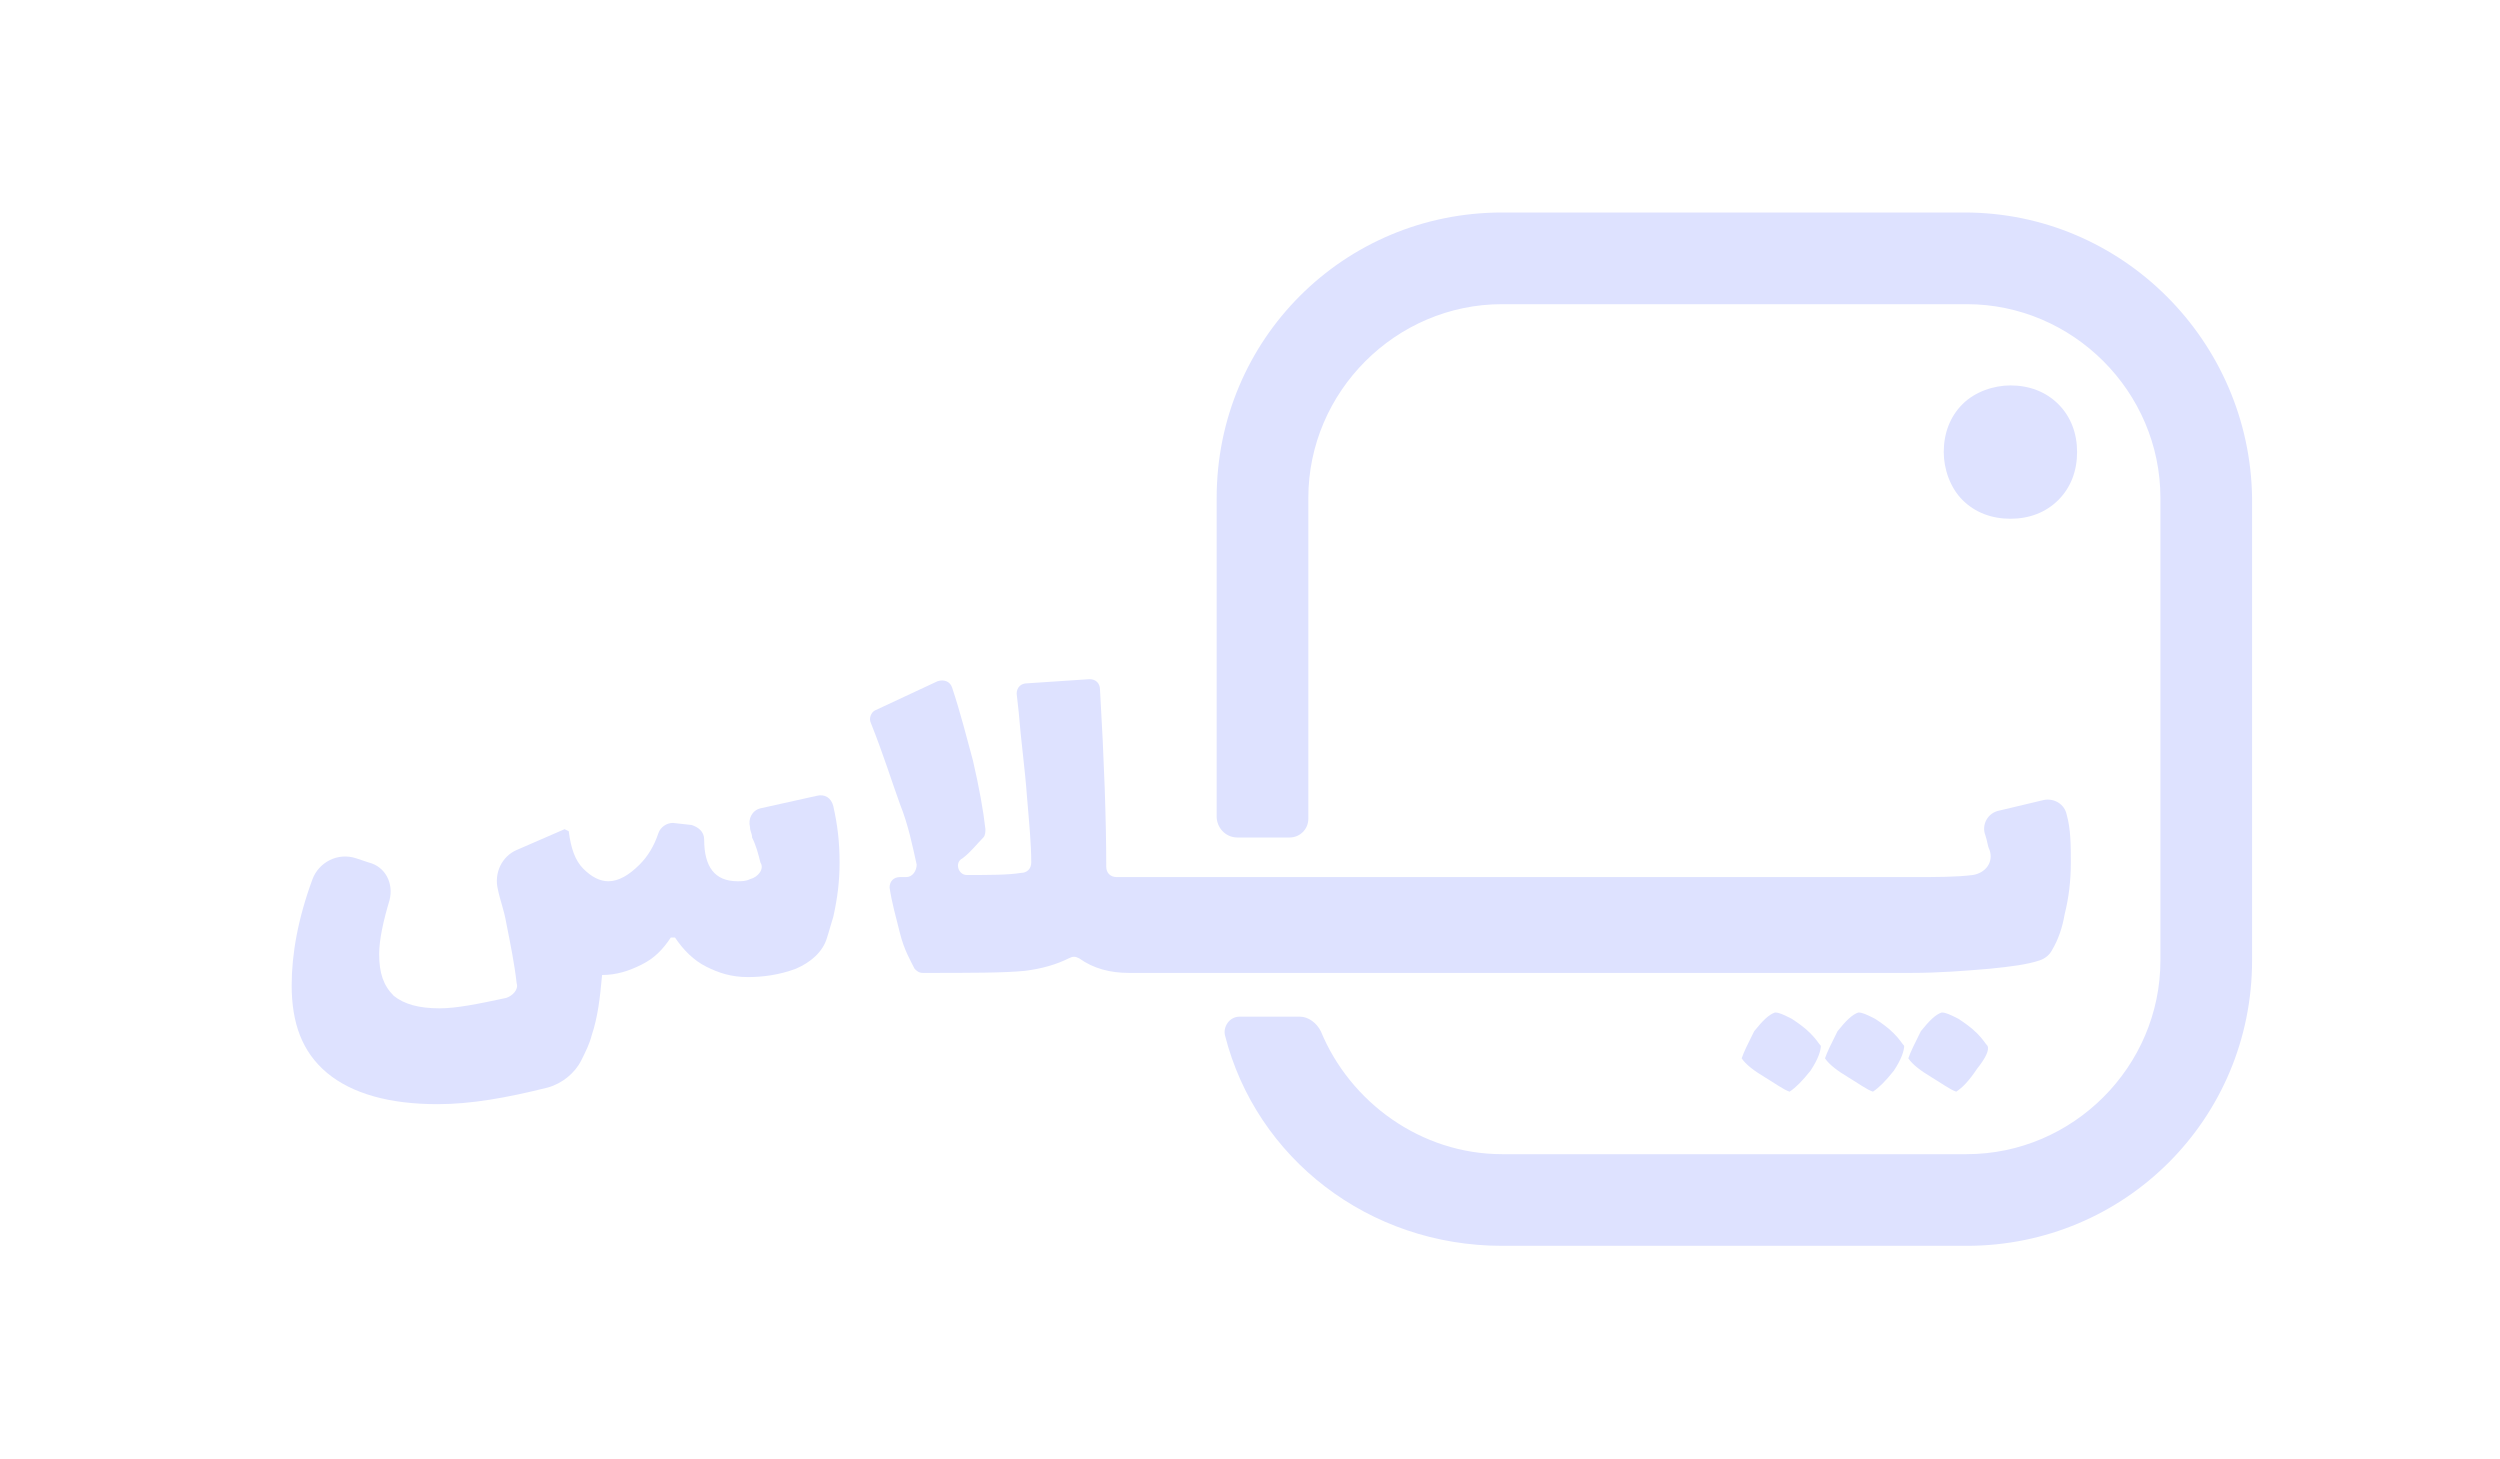
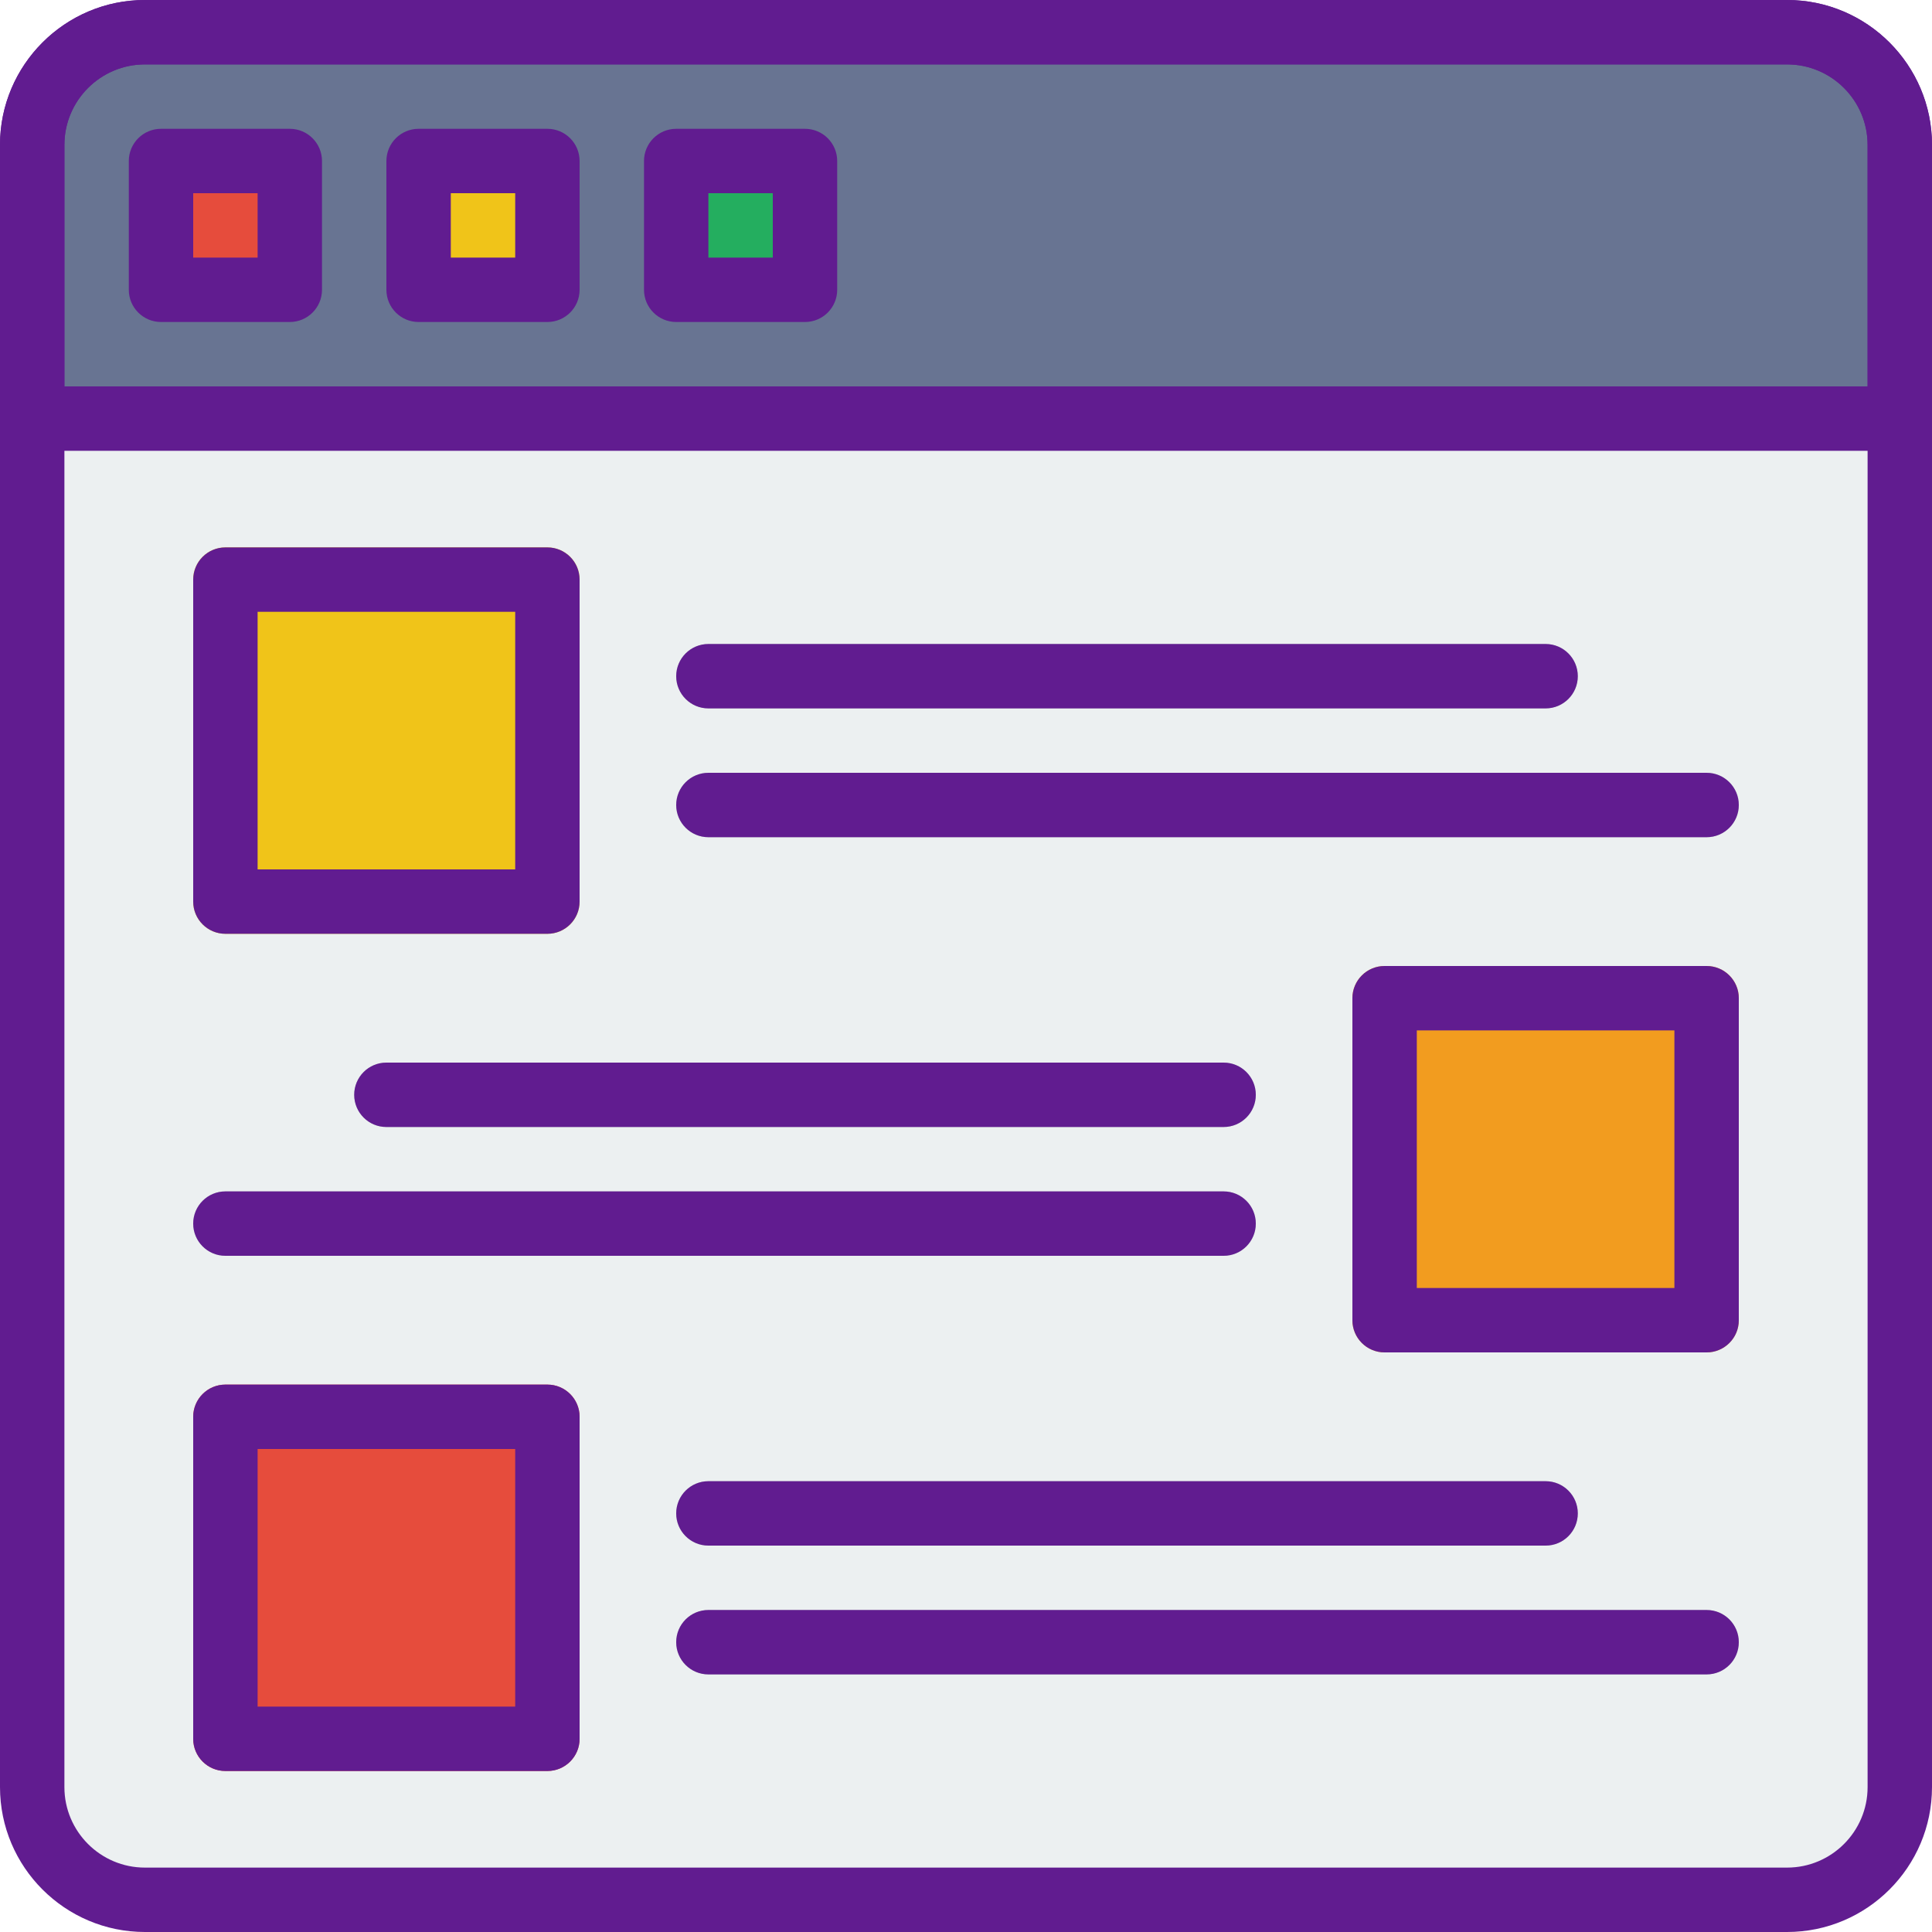
- <svg xmlns="http://www.w3.org/2000/svg" version="1.0" id="Capa_1" x="0px" y="0px" viewBox="0 0 120 70" style="enable-background:new 0 0 120 70;" xml:space="preserve">
-   <style type="text/css">
- 	.st0{fill:#DEE2FF;}
- </style>
-   <path class="st0" d="M40.3,41.4c0,0.9-0.1,1.7-0.3,2.6c-0.1,0.3-0.2,0.7-0.3,1c-0.2,0.7-0.8,1.2-1.5,1.5c-0.8,0.3-1.6,0.4-2.3,0.4  c-0.8,0-1.4-0.2-2-0.5s-1.1-0.8-1.5-1.4h-0.2c-0.4,0.6-0.8,1-1.4,1.3s-1.2,0.5-1.9,0.5l0,0c-0.1,1.1-0.2,2-0.5,2.9  c-0.1,0.4-0.3,0.8-0.5,1.2c-0.3,0.6-0.9,1.1-1.6,1.3c-2,0.5-3.7,0.8-5.3,0.8c-2.3,0-4.1-0.5-5.3-1.5S14,49.1,14,47.3  c0-1.5,0.3-3.2,1-5.1c0.3-0.8,1.2-1.3,2.1-1l0.6,0.2c0.8,0.2,1.2,1,1,1.8c-0.3,1-0.5,1.9-0.5,2.6c0,0.9,0.2,1.5,0.7,2  c0.5,0.4,1.2,0.6,2.2,0.6c0.8,0,1.8-0.2,3.2-0.5c0.3-0.1,0.6-0.4,0.5-0.7c-0.1-0.9-0.3-1.9-0.5-2.9c-0.1-0.6-0.3-1.1-0.4-1.6  c-0.2-0.8,0.2-1.6,0.9-1.9l2.3-1l0.2,0.1c0.1,0.8,0.3,1.4,0.7,1.8c0.4,0.4,0.8,0.6,1.2,0.6c0.5,0,1-0.3,1.5-0.8  c0.4-0.4,0.7-0.9,0.9-1.5c0.1-0.3,0.4-0.5,0.7-0.5l0.9,0.1c0.3,0.1,0.6,0.3,0.6,0.7l0,0c0,1.3,0.5,2,1.6,2c0.2,0,0.4,0,0.6-0.1  c0.4-0.1,0.7-0.5,0.5-0.8c-0.1-0.4-0.2-0.8-0.4-1.2c0-0.2-0.1-0.3-0.1-0.5c-0.1-0.4,0.1-0.8,0.5-0.9l2.7-0.6  c0.4-0.1,0.7,0.1,0.8,0.5C40.2,39.6,40.3,40.4,40.3,41.4z" />
-   <path class="st0" d="M99.1,43.9c-0.1,0.6-0.3,1.2-0.6,1.7c-0.1,0.2-0.3,0.4-0.6,0.5c-0.6,0.2-1.4,0.3-2.4,0.4  c-1.2,0.1-2.4,0.2-3.8,0.2H87h-4.7l0,0h-4.7H73l0,0h-4.7h-4.7l0,0h-4.7h-4.7l0,0c-0.9,0-1.7-0.2-2.4-0.7c-0.2-0.1-0.3-0.1-0.5,0  c-0.6,0.3-1.3,0.5-2.1,0.6c-1,0.1-2.6,0.1-4.9,0.1c-0.2,0-0.3-0.1-0.4-0.2c-0.2-0.4-0.5-0.9-0.7-1.7s-0.4-1.5-0.5-2.2  c0-0.3,0.2-0.5,0.5-0.5h0.3c0.3,0,0.5-0.3,0.5-0.6c-0.2-0.9-0.4-1.9-0.8-2.9c-0.4-1.1-0.8-2.4-1.4-3.9c-0.1-0.2,0-0.5,0.2-0.6l3-1.4  c0.3-0.1,0.6,0,0.7,0.3c0.4,1.2,0.7,2.4,1,3.5c0.3,1.3,0.5,2.4,0.6,3.3c0,0.1,0,0.3-0.1,0.4c-0.3,0.3-0.6,0.7-1,1  C45.8,41.4,46,42,46.4,42c1.1,0,2,0,2.6-0.1c0.3,0,0.5-0.2,0.5-0.5c0-0.9-0.1-1.9-0.2-3.1c-0.1-1.4-0.3-2.8-0.4-4.1l-0.1-0.9  c0-0.3,0.2-0.5,0.5-0.5l3-0.2c0.3,0,0.5,0.2,0.5,0.5c0.2,3.4,0.3,6.3,0.3,8.5l0,0c0,0.3,0.2,0.5,0.5,0.5h0.5l0,0h4.7h4.7l0,0h4.7H73  l0,0h4.7h4.7l0,0h4.7h4.7c1.2,0,2.1,0,2.9-0.1c0.6-0.1,1-0.6,0.8-1.2c-0.1-0.2-0.1-0.4-0.2-0.7c-0.2-0.5,0.1-1.1,0.7-1.2l2.1-0.5  c0.5-0.1,1,0.2,1.1,0.7c0.2,0.7,0.2,1.5,0.2,2.3C99.4,42.3,99.3,43.1,99.1,43.9z" />
-   <path class="st0" d="M94.9,51.3c-0.4,0.6-0.7,0.9-1,1.1c-0.3-0.1-0.7-0.4-1.2-0.7s-0.9-0.6-1.1-0.9c0.1-0.3,0.3-0.7,0.6-1.3  c0.4-0.5,0.7-0.8,1-0.9c0.2,0,0.4,0.1,0.8,0.3c0.3,0.2,0.6,0.4,0.9,0.7s0.4,0.5,0.5,0.6C95.5,50.4,95.3,50.8,94.9,51.3z M89.9,52.4  c-0.3-0.1-0.7-0.4-1.2-0.7s-0.9-0.6-1.1-0.9c0.1-0.3,0.3-0.7,0.6-1.3c0.4-0.5,0.7-0.8,1-0.9c0.2,0,0.4,0.1,0.8,0.3  c0.3,0.2,0.6,0.4,0.9,0.7s0.4,0.5,0.5,0.6c0,0.2-0.1,0.6-0.5,1.2C90.5,51.9,90.2,52.2,89.9,52.4z M85.9,52.4  c-0.3-0.1-0.7-0.4-1.2-0.7s-0.9-0.6-1.1-0.9c0.1-0.3,0.3-0.7,0.6-1.3c0.4-0.5,0.7-0.8,1-0.9c0.2,0,0.4,0.1,0.8,0.3  c0.3,0.2,0.6,0.4,0.9,0.7s0.4,0.5,0.5,0.6c0,0.2-0.1,0.6-0.5,1.2C86.5,51.9,86.2,52.2,85.9,52.4z" />
-   <path class="st0" d="M94.3,10.2H72.1c-7.6,0-13.7,6.1-13.7,13.7v15.3c0,0.5,0.4,1,1,1h2.5c0.5,0,0.9-0.4,0.9-0.9V23.9  c0-5.1,4.2-9.3,9.3-9.3h22.3c5.1,0,9.3,4.2,9.3,9.3v22.2l0,0c0,5.1-4.2,9.3-9.3,9.3H72.1c-3.9,0-7.3-2.5-8.7-5.9  c-0.2-0.4-0.6-0.7-1-0.7c-0.8,0-2.1,0-2.9,0c-0.5,0-0.8,0.5-0.7,0.9c1.5,5.9,6.9,10.1,13.3,10.1h22.3c7.6,0,13.7-6.1,13.7-13.7V23.9  C108,16.4,101.9,10.2,94.3,10.2z" />
-   <path class="st0" d="M96.5,18.5c-0.8,0-1.7,0.3-2.3,0.9c-0.6,0.6-0.9,1.4-0.9,2.3c0,0.8,0.3,1.7,0.9,2.3c0.6,0.6,1.4,0.9,2.3,0.9  s1.7-0.3,2.3-0.9c0.6-0.6,0.9-1.4,0.9-2.3s-0.3-1.7-0.9-2.3C98.2,18.8,97.4,18.5,96.5,18.5z" />
+ <svg xmlns="http://www.w3.org/2000/svg" version="1.1" id="Capa_1" x="0px" y="0px" viewBox="0 0 512 512" style="enable-background:new 0 0 512 512;" xml:space="preserve">
+   <path style="fill:#ECF0F1;" d="M475.733,503.467H36.267c-15.317,0-27.733-12.416-27.733-27.733v-364.8h494.933v364.8  C503.467,491.051,491.051,503.467,475.733,503.467z" />
+   <path style="fill:#687492;" d="M503.467,110.933H8.533V36.267c0-15.317,12.416-27.733,27.733-27.733h439.467  c15.317,0,27.733,12.416,27.733,27.733V110.933z" />
+   <rect x="42.667" y="42.667" style="fill:#E64C3C;" width="34.133" height="34.133" />
+   <rect x="110.933" y="42.667" style="fill:#F0C419;" width="34.133" height="34.133" />
+   <rect x="179.2" y="42.667" style="fill:#24AE5F;" width="34.133" height="34.133" />
+   <path style="fill:#F29C1F;" d="M452.267,358.4h-85.333c-4.71,0-8.533-3.823-8.533-8.533v-85.333c0-4.71,3.823-8.533,8.533-8.533  h85.333c4.71,0,8.533,3.823,8.533,8.533v85.333C460.8,354.577,456.977,358.4,452.267,358.4z" />
+   <g>
+     <path style="fill:#BDC3C7;" d="M324.267,298.667H102.4c-4.71,0-8.533-3.823-8.533-8.533c0-4.71,3.823-8.533,8.533-8.533h221.867   c4.71,0,8.533,3.823,8.533,8.533C332.8,294.844,328.977,298.667,324.267,298.667z" />
+     <path style="fill:#BDC3C7;" d="M324.267,332.8H59.733c-4.71,0-8.533-3.823-8.533-8.533s3.823-8.533,8.533-8.533h264.533   c4.71,0,8.533,3.823,8.533,8.533S328.977,332.8,324.267,332.8z" />
+   </g>
+   <path style="fill:#F0C419;" d="M145.067,247.467H59.733c-4.71,0-8.533-3.823-8.533-8.533V153.6c0-4.71,3.823-8.533,8.533-8.533  h85.333c4.71,0,8.533,3.823,8.533,8.533v85.333C153.6,243.644,149.777,247.467,145.067,247.467z" />
+   <g>
+     <path style="fill:#BDC3C7;" d="M409.6,187.733H187.733c-4.71,0-8.533-3.823-8.533-8.533s3.823-8.533,8.533-8.533H409.6   c4.71,0,8.533,3.823,8.533,8.533S414.31,187.733,409.6,187.733z" />
+     <path style="fill:#BDC3C7;" d="M452.267,221.867H187.733c-4.71,0-8.533-3.823-8.533-8.533s3.823-8.533,8.533-8.533h264.533   c4.71,0,8.533,3.823,8.533,8.533S456.977,221.867,452.267,221.867z" />
+   </g>
+   <path style="fill:#E64C3C;" d="M145.067,469.333H59.733c-4.71,0-8.533-3.823-8.533-8.533v-85.333c0-4.71,3.823-8.533,8.533-8.533  h85.333c4.71,0,8.533,3.823,8.533,8.533V460.8C153.6,465.51,149.777,469.333,145.067,469.333z" />
+   <g>
+     <path style="fill:#BDC3C7;" d="M409.6,409.6H187.733c-4.71,0-8.533-3.823-8.533-8.533s3.823-8.533,8.533-8.533H409.6   c4.71,0,8.533,3.823,8.533,8.533S414.31,409.6,409.6,409.6z" />
+     <path style="fill:#BDC3C7;" d="M452.267,443.733H187.733c-4.71,0-8.533-3.823-8.533-8.533s3.823-8.533,8.533-8.533h264.533   c4.71,0,8.533,3.823,8.533,8.533S456.977,443.733,452.267,443.733z" />
+   </g>
+   <g>
+     <path style="fill:#611C90;" d="M473.6,512H38.4C17.229,512,0,494.771,0,473.6V38.4C0,17.229,17.229,0,38.4,0h435.2   C494.771,0,512,17.229,512,38.4v435.2C512,494.771,494.771,512,473.6,512z M38.4,17.067c-11.759,0-21.333,9.574-21.333,21.333   v435.2c0,11.767,9.574,21.333,21.333,21.333h435.2c11.767,0,21.333-9.566,21.333-21.333V38.4c0-11.759-9.566-21.333-21.333-21.333   H38.4z" />
+     <path style="fill:#611C90;" d="M76.8,85.333H42.667c-4.71,0-8.533-3.823-8.533-8.533V42.667c0-4.71,3.823-8.533,8.533-8.533H76.8   c4.71,0,8.533,3.823,8.533,8.533V76.8C85.333,81.51,81.51,85.333,76.8,85.333z M51.2,68.267h17.067V51.2H51.2V68.267z" />
+     <path style="fill:#611C90;" d="M145.067,85.333h-34.133c-4.71,0-8.533-3.823-8.533-8.533V42.667c0-4.71,3.823-8.533,8.533-8.533   h34.133c4.71,0,8.533,3.823,8.533,8.533V76.8C153.6,81.51,149.777,85.333,145.067,85.333z M119.467,68.267h17.067V51.2h-17.067   V68.267z" />
+     <path style="fill:#611C90;" d="M213.333,85.333H179.2c-4.71,0-8.533-3.823-8.533-8.533V42.667c0-4.71,3.823-8.533,8.533-8.533   h34.133c4.71,0,8.533,3.823,8.533,8.533V76.8C221.867,81.51,218.044,85.333,213.333,85.333z M187.733,68.267H204.8V51.2h-17.067   V68.267z" />
+     <path style="fill:#611C90;" d="M503.467,119.467H8.533c-4.71,0-8.533-3.823-8.533-8.533V38.4C0,17.229,17.229,0,38.4,0h435.2   C494.771,0,512,17.229,512,38.4v72.533C512,115.644,508.186,119.467,503.467,119.467z M17.067,102.4h477.867v-64   c0-11.759-9.566-21.333-21.333-21.333H38.4c-11.759,0-21.333,9.574-21.333,21.333V102.4z" />
+     <path style="fill:#611C90;" d="M452.267,358.4h-85.333c-4.719,0-8.533-3.814-8.533-8.533v-85.333c0-4.71,3.814-8.533,8.533-8.533   h85.333c4.719,0,8.533,3.823,8.533,8.533v85.333C460.8,354.586,456.986,358.4,452.267,358.4z M375.467,341.333h68.267v-68.267   h-68.267V341.333z" />
+     <path style="fill:#611C90;" d="M324.267,298.667H102.4c-4.71,0-8.533-3.814-8.533-8.533c0-4.719,3.823-8.533,8.533-8.533h221.867   c4.719,0,8.533,3.814,8.533,8.533C332.8,294.852,328.986,298.667,324.267,298.667z" />
+     <path style="fill:#611C90;" d="M324.267,332.8H59.733c-4.71,0-8.533-3.814-8.533-8.533c0-4.719,3.823-8.533,8.533-8.533h264.533   c4.719,0,8.533,3.814,8.533,8.533C332.8,328.986,328.986,332.8,324.267,332.8z" />
+     <path style="fill:#611C90;" d="M145.067,247.467H59.733c-4.71,0-8.533-3.823-8.533-8.533V153.6c0-4.71,3.823-8.533,8.533-8.533   h85.333c4.71,0,8.533,3.823,8.533,8.533v85.333C153.6,243.644,149.777,247.467,145.067,247.467z M68.267,230.4h68.267v-68.267   H68.267V230.4z" />
+     <path style="fill:#611C90;" d="M409.6,187.733H187.733c-4.71,0-8.533-3.823-8.533-8.533s3.823-8.533,8.533-8.533H409.6   c4.719,0,8.533,3.823,8.533,8.533S414.319,187.733,409.6,187.733z" />
+     <path style="fill:#611C90;" d="M452.267,221.867H187.733c-4.71,0-8.533-3.823-8.533-8.533s3.823-8.533,8.533-8.533h264.533   c4.719,0,8.533,3.823,8.533,8.533S456.986,221.867,452.267,221.867z" />
+     <path style="fill:#611C90;" d="M145.067,469.333H59.733c-4.71,0-8.533-3.814-8.533-8.533v-85.333c0-4.719,3.823-8.533,8.533-8.533   h85.333c4.71,0,8.533,3.814,8.533,8.533V460.8C153.6,465.519,149.777,469.333,145.067,469.333z M68.267,452.267h68.267V384H68.267   V452.267z" />
+     <path style="fill:#611C90;" d="M409.6,409.6H187.733c-4.71,0-8.533-3.814-8.533-8.533c0-4.719,3.823-8.533,8.533-8.533H409.6   c4.719,0,8.533,3.814,8.533,8.533C418.133,405.786,414.319,409.6,409.6,409.6z" />
+     <path style="fill:#611C90;" d="M452.267,443.733H187.733c-4.71,0-8.533-3.814-8.533-8.533c0-4.719,3.823-8.533,8.533-8.533h264.533   c4.719,0,8.533,3.814,8.533,8.533C460.8,439.919,456.986,443.733,452.267,443.733z" />
+   </g>
+   <g>
+ </g>
+   <g>
+ </g>
+   <g>
+ </g>
+   <g>
+ </g>
+   <g>
+ </g>
+   <g>
+ </g>
+   <g>
+ </g>
+   <g>
+ </g>
+   <g>
+ </g>
+   <g>
+ </g>
+   <g>
+ </g>
+   <g>
+ </g>
+   <g>
+ </g>
+   <g>
+ </g>
+   <g>
+ </g>
</svg>
